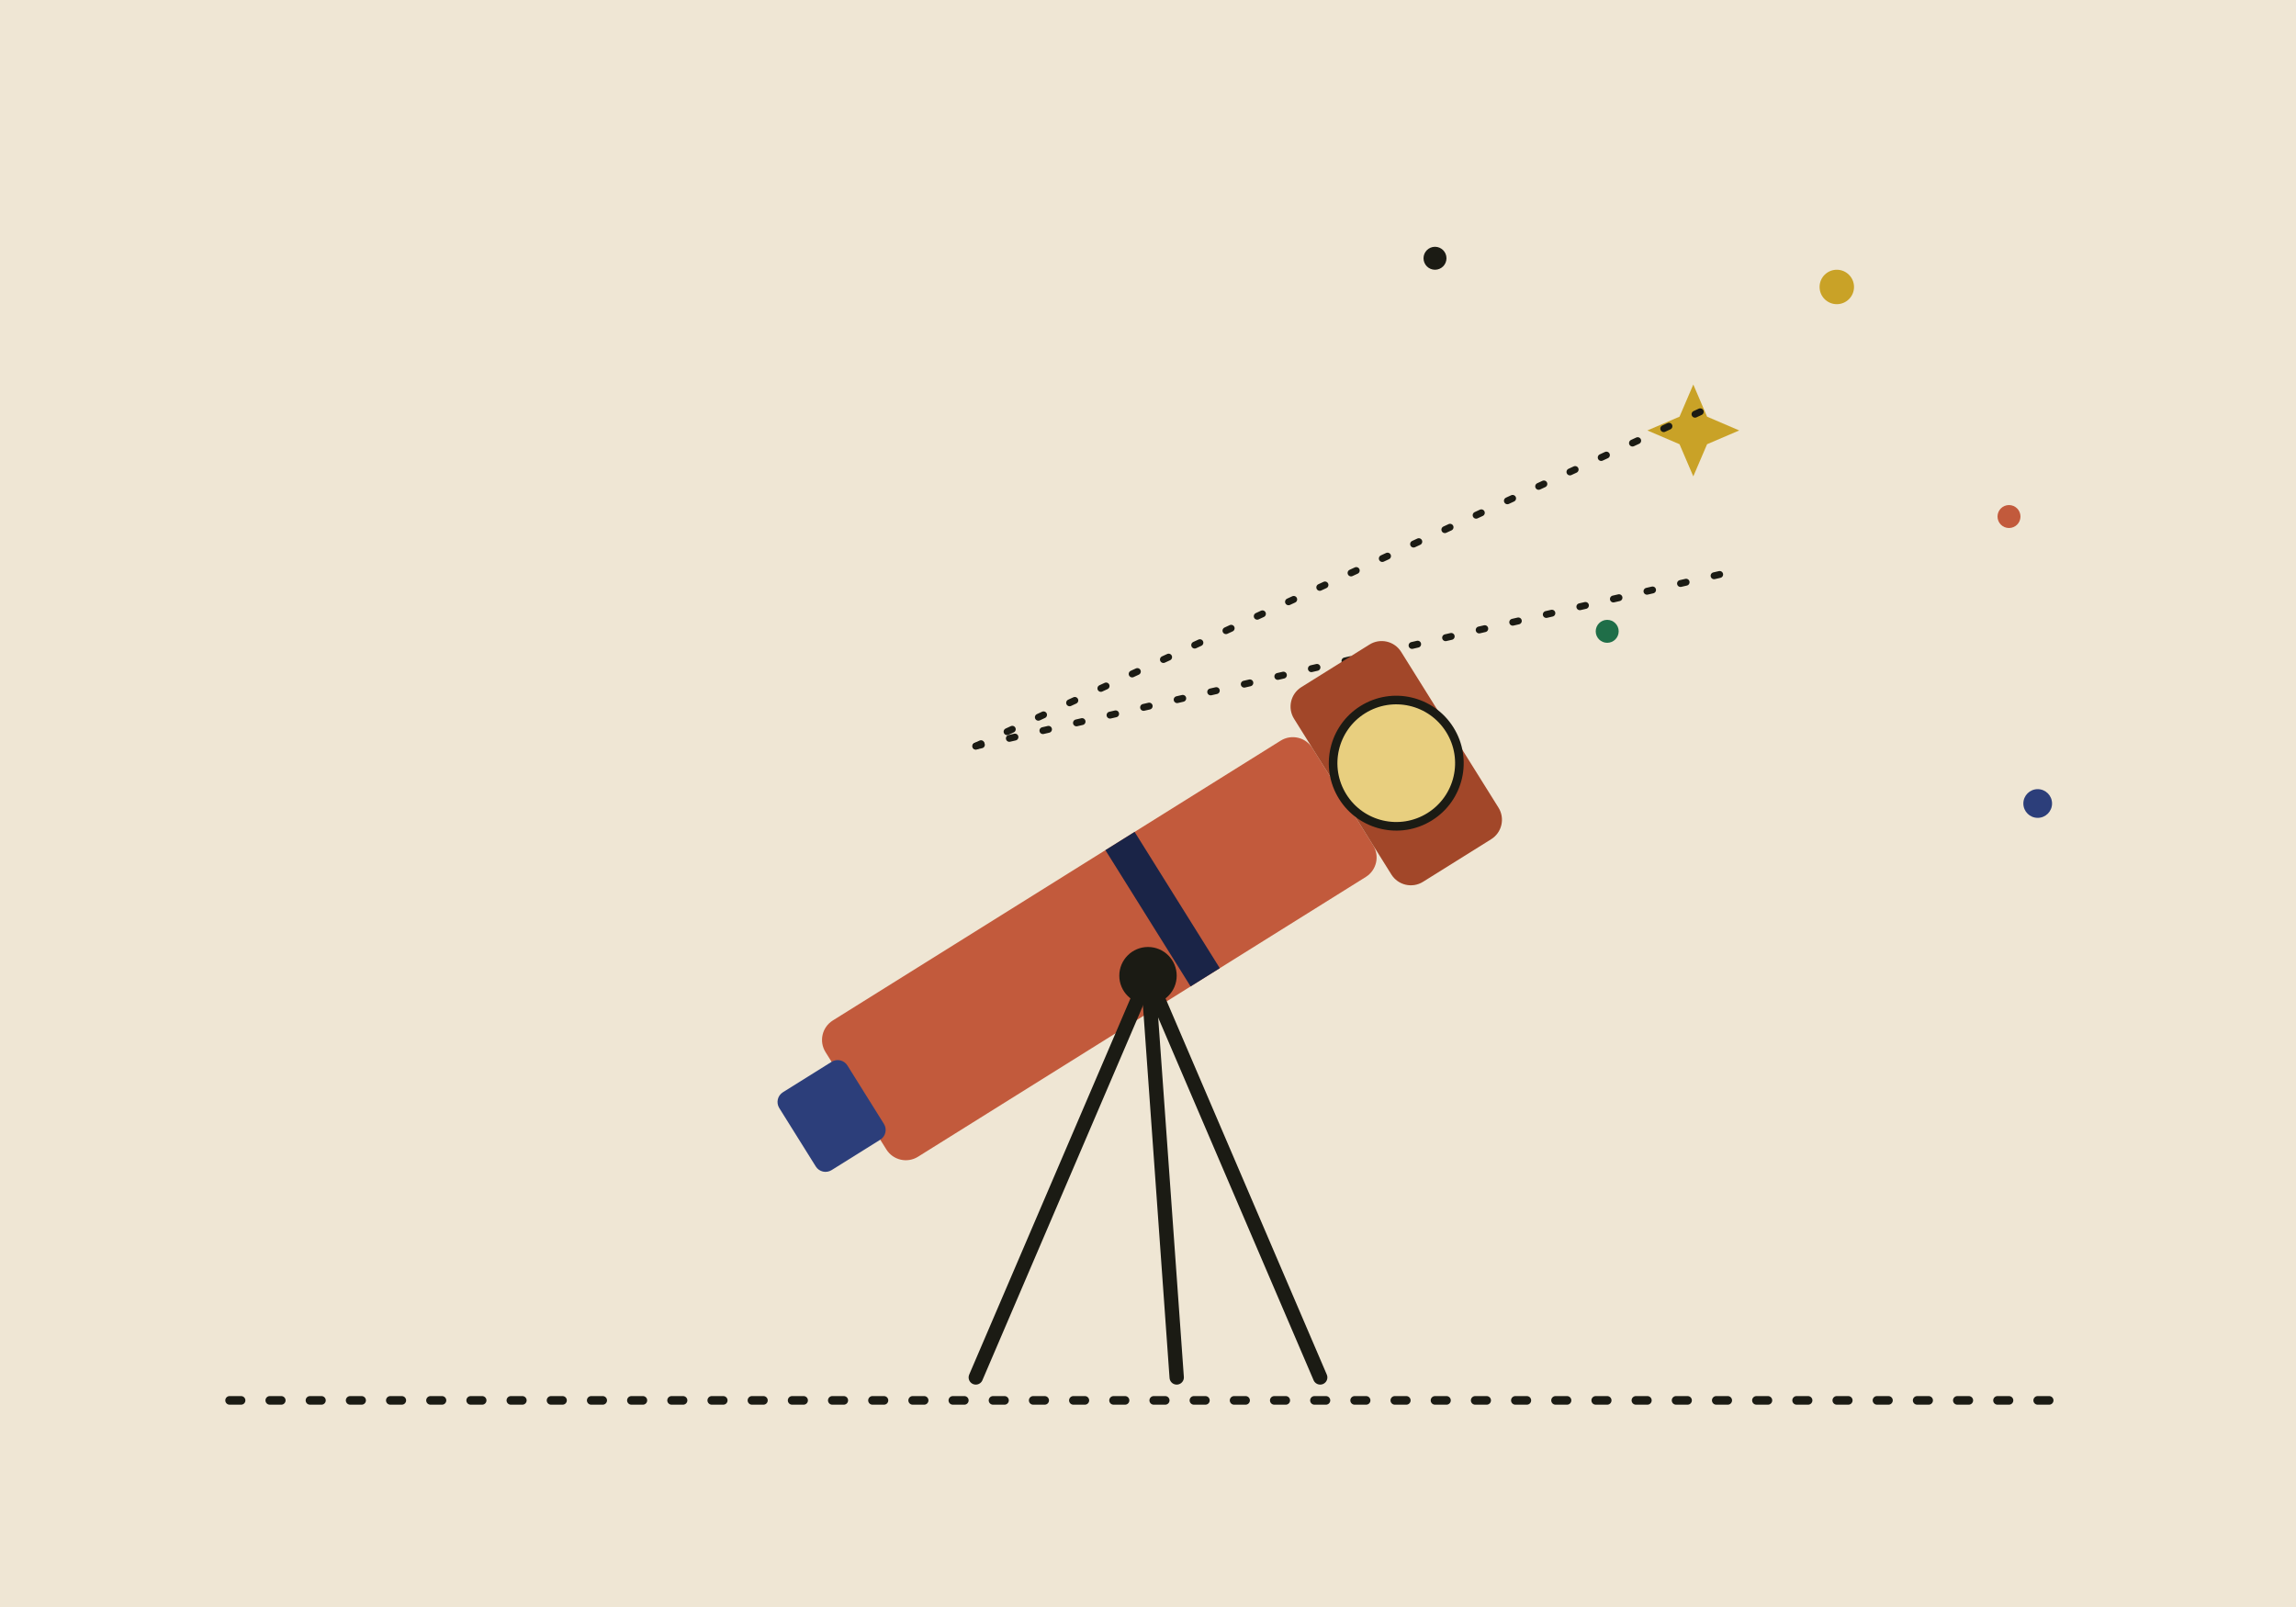
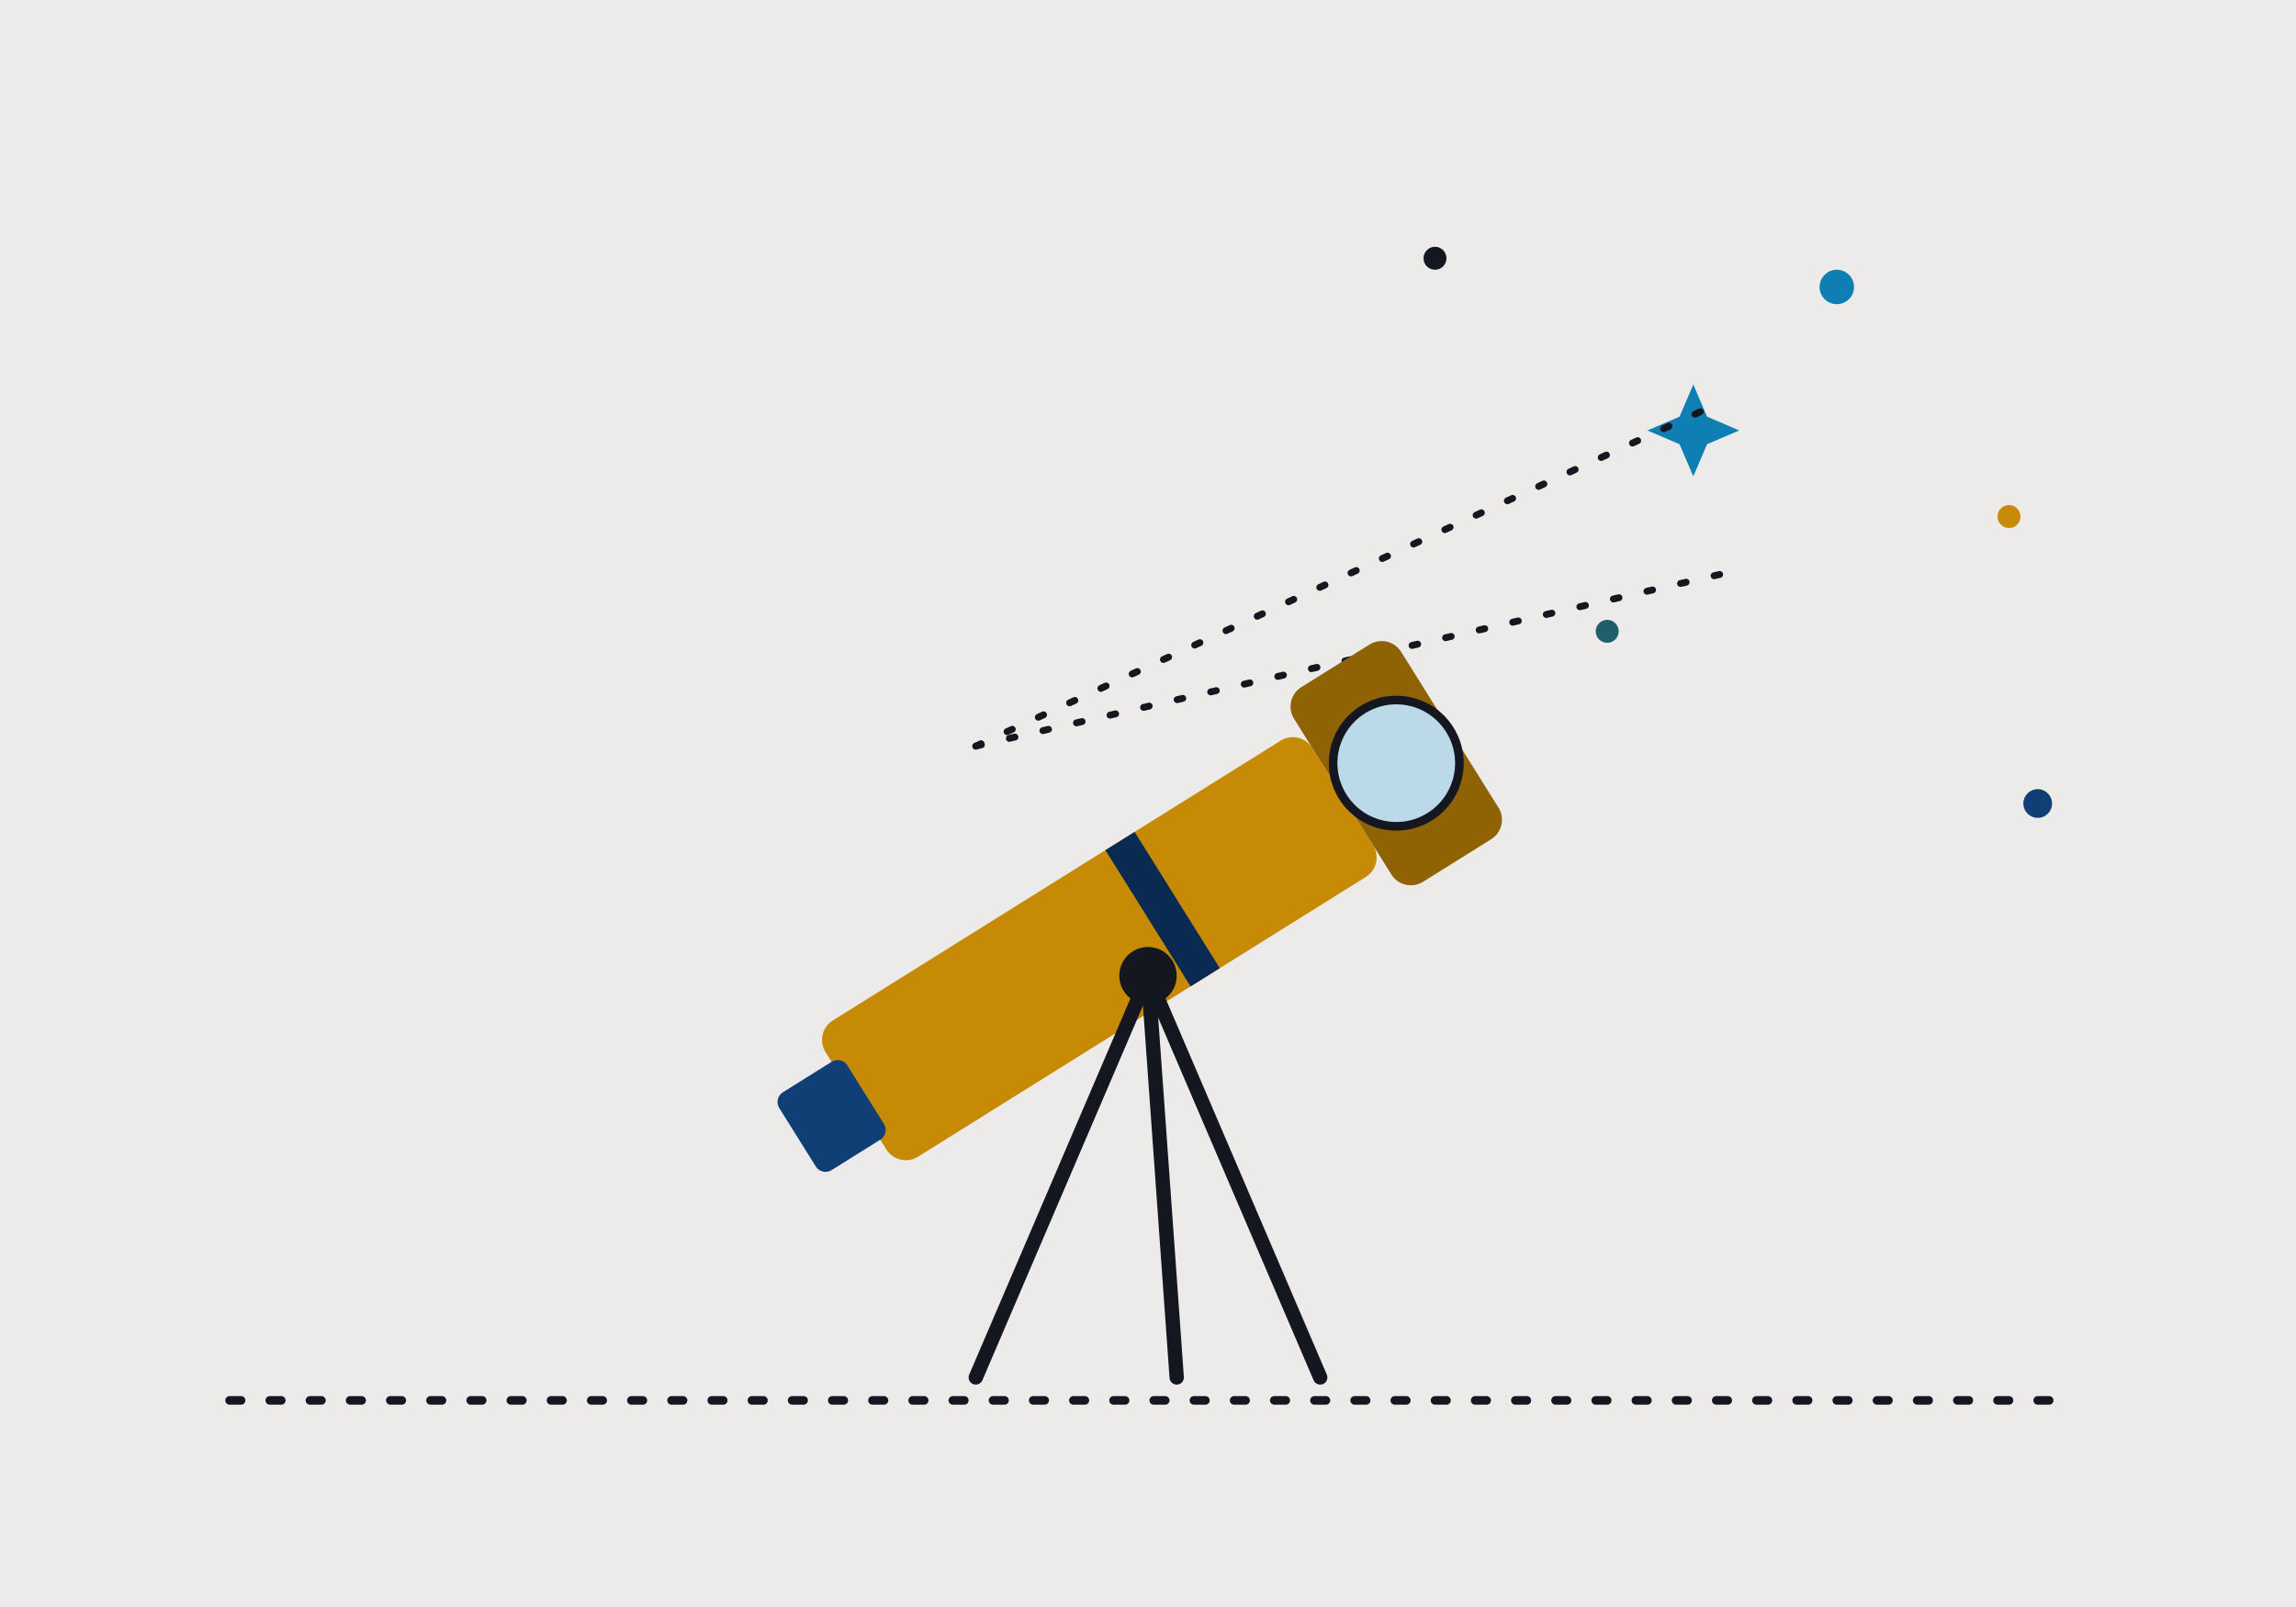
<svg xmlns="http://www.w3.org/2000/svg" viewBox="0 0 400 280" width="400" height="280">
-   <rect width="400" height="280" fill="#EFE6D4" />
-   <circle cx="320" cy="50" r="3" fill="#C9A227" />
-   <circle cx="350" cy="90" r="2" fill="#C25A3C" />
-   <path d="M295 67 L297.4 72.6 L303 75 L297.4 77.4 L295 83 L292.6 77.4 L287 75 L292.6 72.6 Z" fill="#C9A227" />
-   <circle cx="355" cy="140" r="2.5" fill="#2C3E7A" />
-   <circle cx="250" cy="45" r="2" fill="#1B1B14" />
-   <circle cx="280" cy="110" r="2" fill="#1F6E48" />
-   <path d="M170 130 L300 70" fill="none" stroke="#1B1B14" stroke-width="1.2" stroke-linecap="round" stroke-dasharray="1 5" />
-   <path d="M170 130 L300 100" fill="none" stroke="#1B1B14" stroke-width="1.2" stroke-linecap="round" stroke-dasharray="1 5" />
+   <rect width="400" height="280" fill="#ECEBE9" />
+   <circle cx="320" cy="50" r="3" fill="#0E7EB3" />
+   <circle cx="350" cy="90" r="2" fill="#C78A04" />
+   <path d="M295 67 L297.4 72.6 L303 75 L297.4 77.4 L295 83 L292.6 77.4 L287 75 L292.6 72.6 Z" fill="#0E7EB3" />
+   <circle cx="355" cy="140" r="2.5" fill="#0F3F75" />
+   <circle cx="250" cy="45" r="2" fill="#14171F" />
+   <circle cx="280" cy="110" r="2" fill="#1F5F6B" />
+   <path d="M170 130 L300 70" fill="none" stroke="#14171F" stroke-width="1.2" stroke-linecap="round" stroke-dasharray="1 5" />
+   <path d="M170 130 L300 100" fill="none" stroke="#14171F" stroke-width="1.2" stroke-linecap="round" stroke-dasharray="1 5" />
  <g transform="translate(200 160) rotate(-32)">
-     <rect x="-60" y="-14" width="100" height="28" rx="4" fill="#C25A3C" />
-     <rect x="40" y="-20" width="22" height="40" rx="4" fill="#A24729" />
-     <circle cx="51" cy="0" r="11" fill="#E8CF7F" stroke="#1B1B14" stroke-width="1.5" />
-     <rect x="-72" y="-8" width="14" height="16" rx="2" fill="#2C3E7A" />
-     <rect x="0" y="-14" width="6" height="28" fill="#1A2447" />
+     <rect x="-60" y="-14" width="100" height="28" rx="4" fill="#C78A04" />
+     <rect x="40" y="-20" width="22" height="40" rx="4" fill="#8F6203" />
+     <circle cx="51" cy="0" r="11" fill="#BBD9E9" stroke="#14171F" stroke-width="1.5" />
+     <rect x="-72" y="-8" width="14" height="16" rx="2" fill="#0F3F75" />
+     <rect x="0" y="-14" width="6" height="28" fill="#0A2A52" />
  </g>
-   <line x1="200" y1="170" x2="170" y2="240" stroke="#1B1B14" stroke-width="2.5" stroke-linecap="round" />
-   <line x1="200" y1="170" x2="230" y2="240" stroke="#1B1B14" stroke-width="2.5" stroke-linecap="round" />
-   <line x1="200" y1="170" x2="205" y2="240" stroke="#1B1B14" stroke-width="2.5" stroke-linecap="round" />
-   <circle cx="200" cy="170" r="5" fill="#1B1B14" />
-   <line x1="40" y1="244" x2="360" y2="244" stroke="#1B1B14" stroke-width="1.5" stroke-linecap="round" stroke-dasharray="2 5" />
+   <line x1="200" y1="170" x2="170" y2="240" stroke="#14171F" stroke-width="2.5" stroke-linecap="round" />
+   <line x1="200" y1="170" x2="230" y2="240" stroke="#14171F" stroke-width="2.5" stroke-linecap="round" />
+   <line x1="200" y1="170" x2="205" y2="240" stroke="#14171F" stroke-width="2.5" stroke-linecap="round" />
+   <circle cx="200" cy="170" r="5" fill="#14171F" />
+   <line x1="40" y1="244" x2="360" y2="244" stroke="#14171F" stroke-width="1.5" stroke-linecap="round" stroke-dasharray="2 5" />
</svg>
